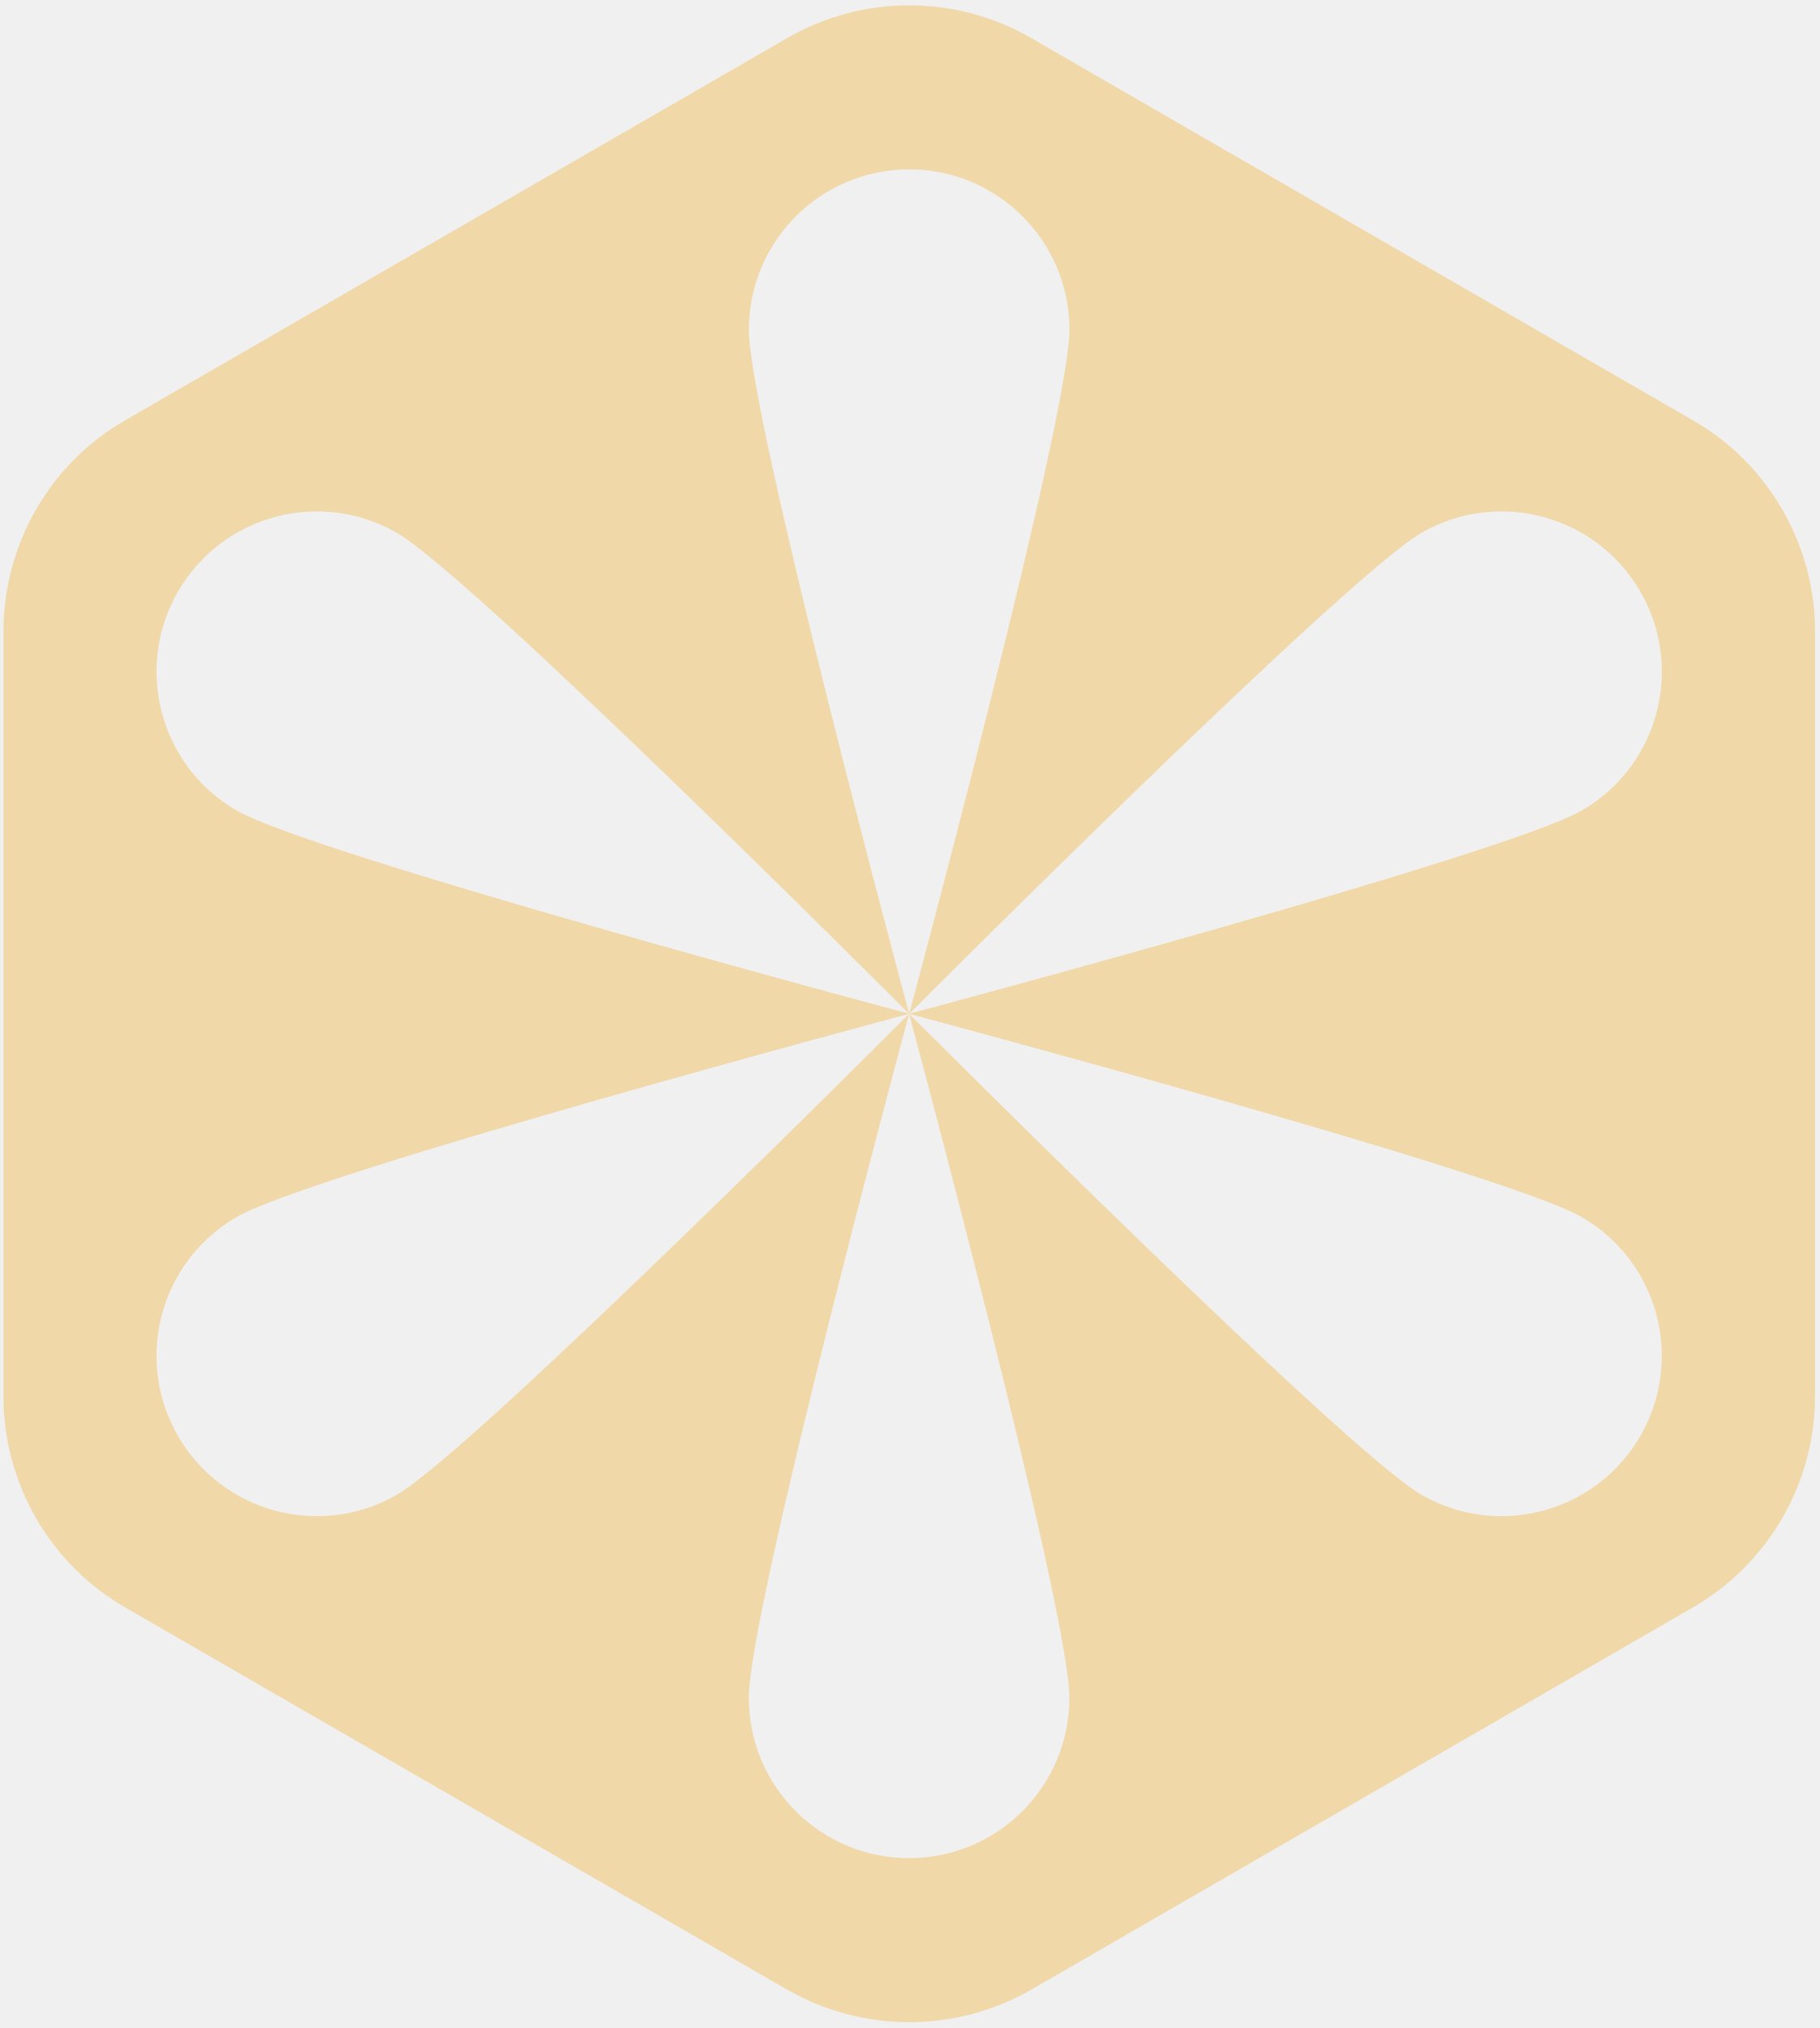
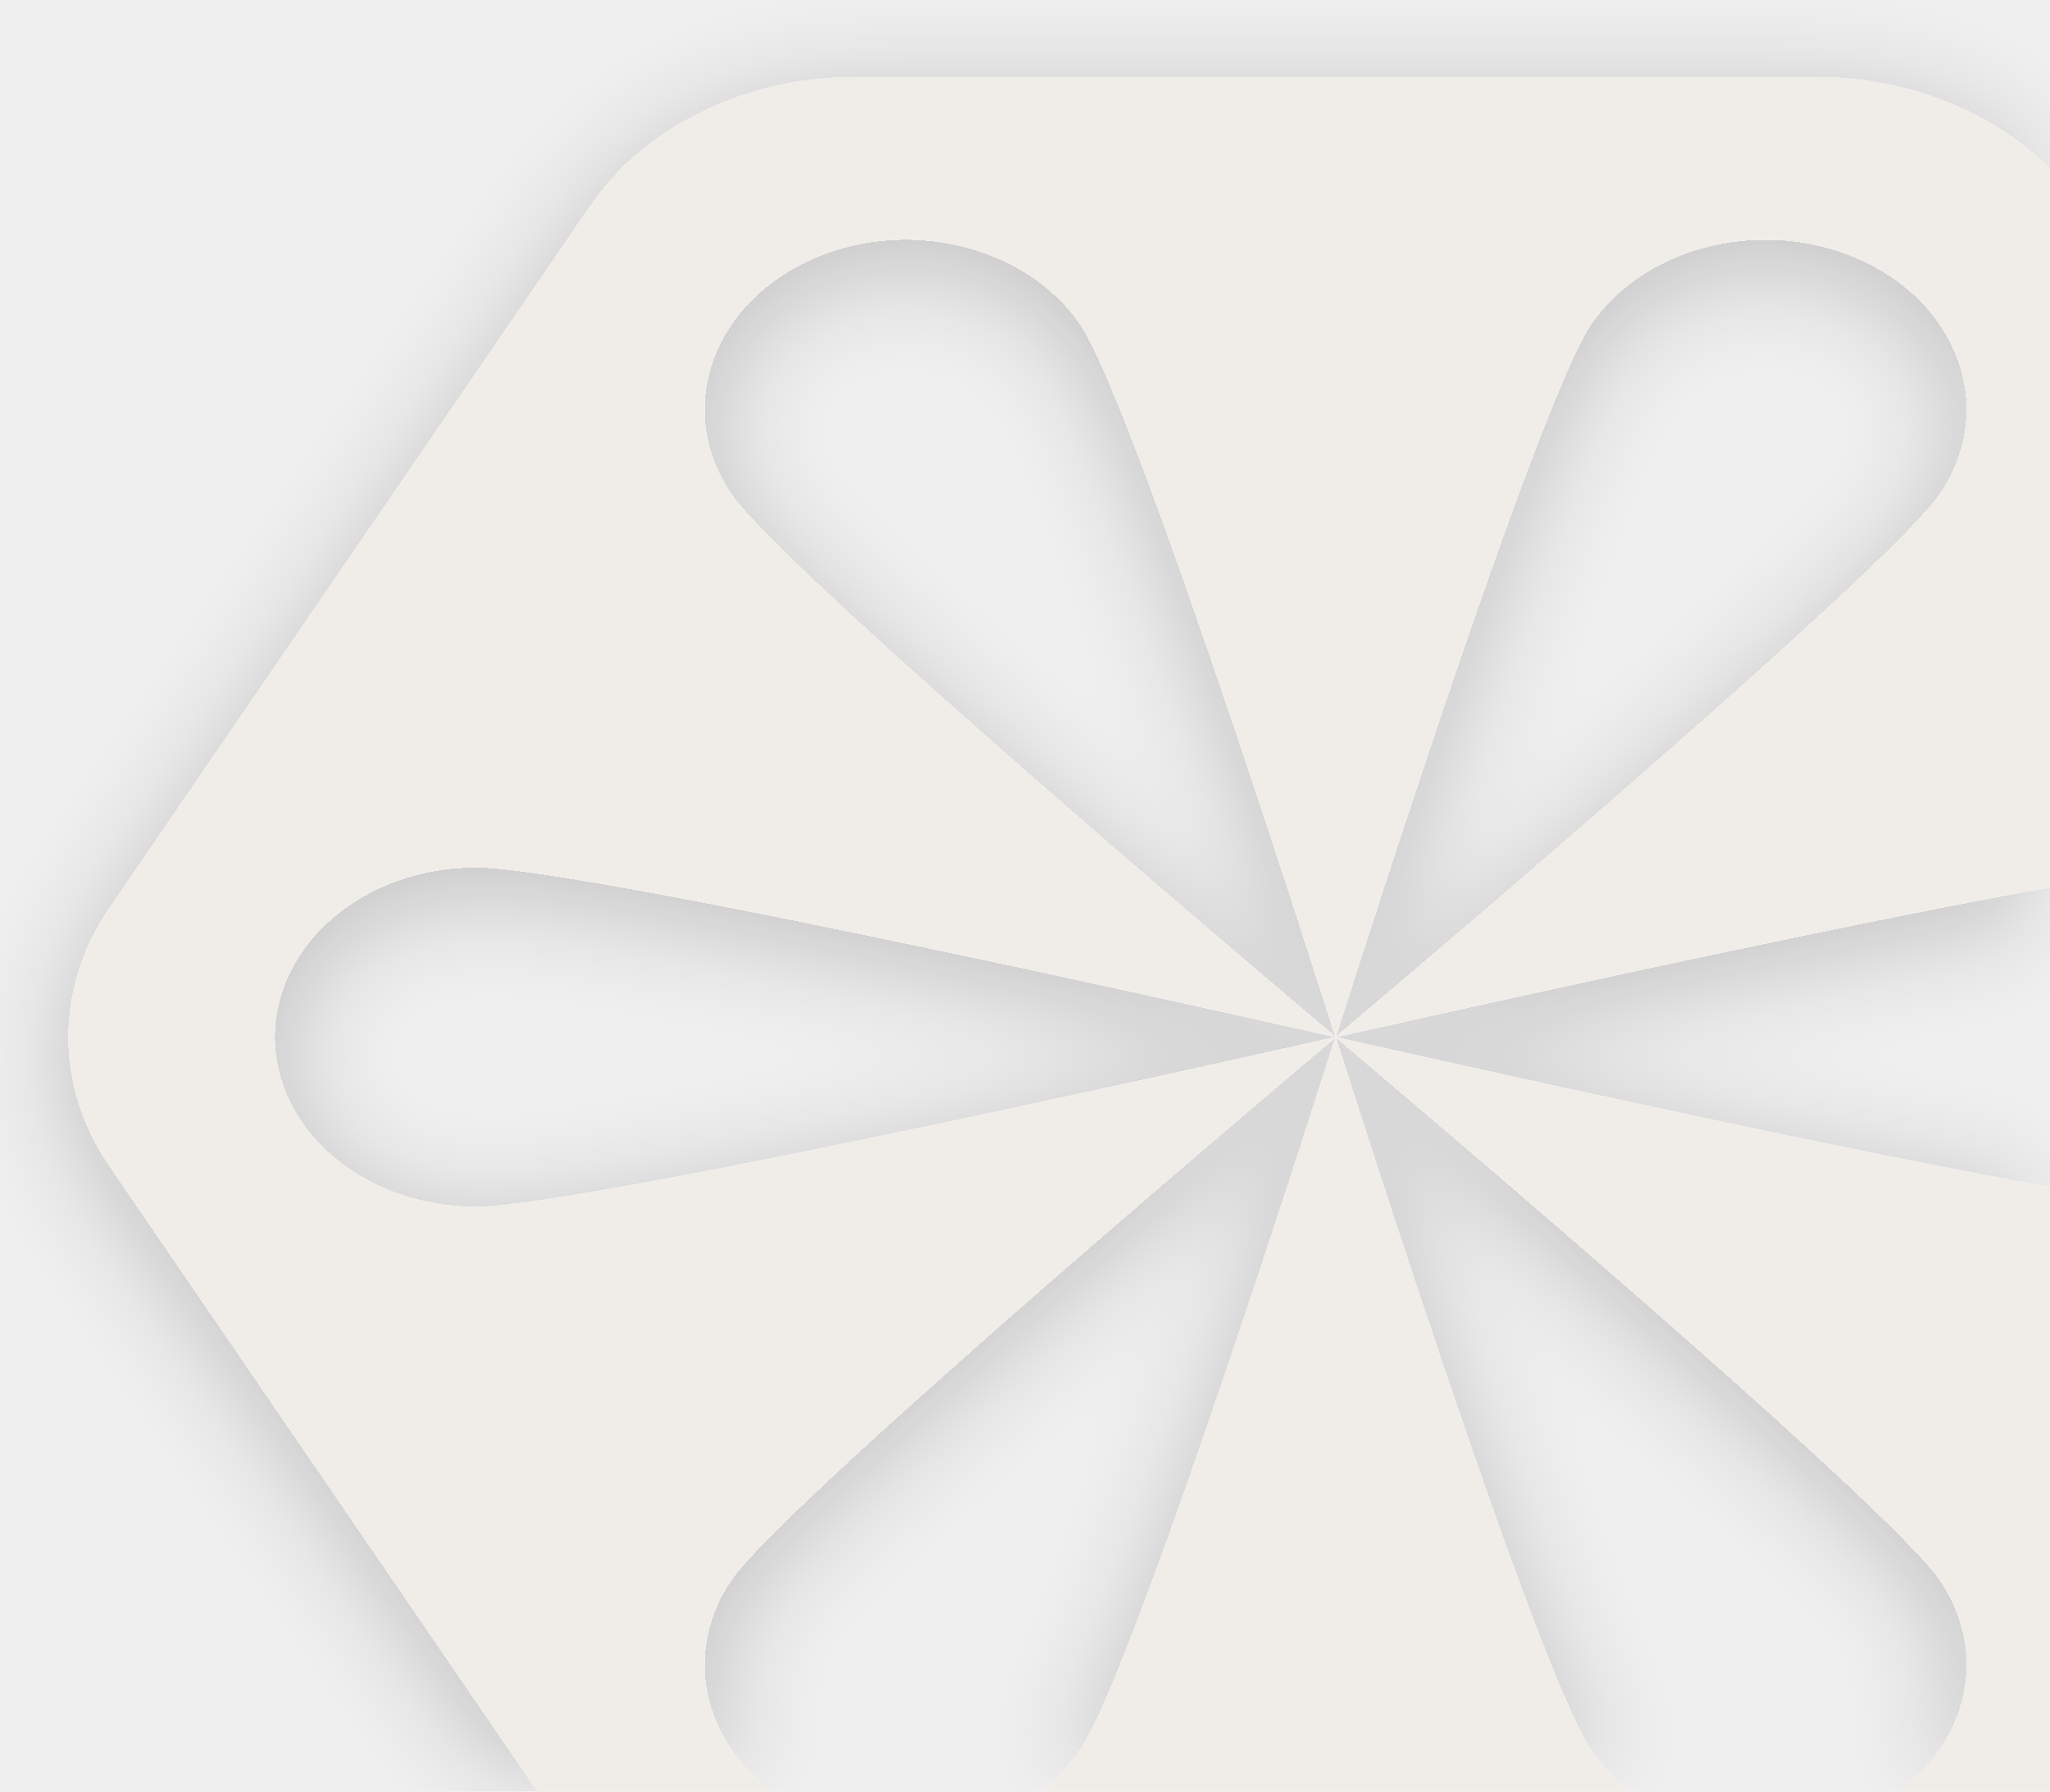
- <svg xmlns="http://www.w3.org/2000/svg" width="1102" height="1228" viewBox="0 0 1102 1228" fill="none">
-   <path d="M1025.34 254.55L624.55 23.07C578.83 -3.39 522.46 -3.39 476.77 23.07L75.74 254.55C30.05 280.8 2.1 329.72 2.1 382.44V845.4C2.1 898.12 30.06 946.83 75.74 973.3L476.78 1204.78C522.46 1231.04 578.83 1231.04 624.56 1204.78L1025.35 973.3C1071.03 946.83 1099.24 898.13 1099.24 845.4V382.44C1099.24 329.72 1071.03 280.8 1025.35 254.55H1025.34ZM550.62 102.55C604.26 102.55 647.7 146.04 647.7 199.63C647.7 253.22 551.94 608.95 550.66 613.84L550.62 613.88C550.62 613.88 453.54 253.26 453.54 199.63C453.54 146 497.03 102.55 550.62 102.55ZM107.79 358.21C134.59 311.78 193.98 295.88 240.41 322.67C286.38 349.22 545.44 608.74 550.5 613.83C544.95 612.38 189.39 517.41 143.33 490.82C96.9 464.02 81 404.63 107.79 358.2V358.21ZM550.58 1125.17C496.99 1125.17 453.5 1081.72 453.5 1028.09C453.5 974.46 549.09 619.51 550.54 613.96C546.48 617.98 286.47 878.45 240.41 905.08C193.98 931.88 134.59 915.97 107.79 869.54C80.99 823.07 96.9 763.72 143.33 736.92C189.43 710.25 545.65 615.2 550.54 613.91L550.58 613.87C550.58 613.87 647.66 974.49 647.66 1028.08C647.66 1081.67 604.21 1125.16 550.58 1125.16V1125.17ZM993.45 869.55C966.61 915.98 907.26 931.88 860.83 905.09C814.78 878.46 554.72 617.99 550.66 613.93C555.55 615.21 911.81 710.27 957.91 736.94C1004.34 763.74 1020.24 823.09 993.44 869.56L993.45 869.55ZM957.92 490.83C911.86 517.42 556.26 612.39 550.71 613.84C555.76 608.75 814.87 349.23 860.84 322.68C907.27 295.88 966.62 311.79 993.46 358.22C1020.26 404.65 1004.35 464.04 957.93 490.84L957.92 490.83Z" fill="#F0D8A8" />
+ <svg xmlns="http://www.w3.org/2000/svg" width="538" height="470" viewBox="0 0 538 470" fill="none">
+   <g clip-path="url(#clip0_107_2)">
+     <mask id="mask0_107_2" style="mask-type:alpha" maskUnits="userSpaceOnUse" x="-194" y="-200" width="732" height="670">
+       <path d="M-194 -199.02H538V470H-194V-199.02Z" fill="#D9D9D9" />
+     </mask>
+     <g mask="url(#mask0_107_2)">
+       <g filter="url(#filter0_d_107_2)">
+         <path d="M154.852 54.168L28.806 238.183C14.398 259.175 14.398 285.056 28.806 306.034L154.852 490.16C169.146 511.138 195.784 523.97 224.492 523.97H476.585C505.292 523.97 531.816 511.133 546.229 490.16L672.276 306.03C686.575 285.056 686.575 259.175 672.276 238.179L546.229 54.163C531.816 33.19 505.297 20.238 476.585 20.238H224.492C195.784 20.238 169.146 33.191 154.852 54.164V54.168ZM72.085 272.127C72.085 247.499 95.766 227.554 124.947 227.554C154.128 227.554 347.832 271.521 350.495 272.109L350.516 272.127C350.516 272.127 154.15 316.7 124.947 316.7C95.744 316.7 72.085 296.732 72.085 272.127ZM211.298 475.445C186.016 463.14 177.358 435.872 191.945 414.555C206.403 393.449 347.717 274.506 350.489 272.182C349.7 274.731 297.986 437.979 283.507 459.127C268.914 480.445 236.575 487.744 211.292 475.445H211.298ZM628.926 272.146C628.926 296.75 605.266 316.718 576.064 316.718C546.861 316.718 353.582 272.83 350.56 272.164C352.749 274.028 494.581 393.407 509.082 414.555C523.675 435.872 515.012 463.14 489.729 475.445C464.425 487.749 432.108 480.445 417.515 459.127C402.992 437.961 351.235 274.409 350.533 272.164L350.511 272.146C350.511 272.146 546.877 227.573 576.058 227.573C605.239 227.573 628.921 247.523 628.921 272.146H628.926ZM489.735 68.81C515.017 81.133 523.675 108.382 509.087 129.7C494.586 150.843 352.754 270.245 350.544 272.109C351.241 269.863 403.003 106.293 417.525 85.127C432.119 63.81 464.436 56.51 489.74 68.814L489.735 68.81ZM283.513 85.123C297.992 106.27 349.705 269.537 350.495 272.086C347.723 269.768 206.408 150.802 191.951 129.695C177.358 108.378 186.021 81.128 211.303 68.805C236.586 56.501 268.925 63.805 283.518 85.118L283.513 85.123Z" fill="#F0D8A8" fill-opacity="0.1" />
+       </g>
+     </g>
+   </g>
+   <defs>
+     <filter id="filter0_d_107_2" x="-12" y="-4.762" width="725" height="563.732" filterUnits="userSpaceOnUse" color-interpolation-filters="sRGB">
+       <feFlood flood-opacity="0" result="BackgroundImageFix" />
+       <feColorMatrix in="SourceAlpha" type="matrix" values="0 0 0 0 0 0 0 0 0 0 0 0 0 0 0 0 0 0 127 0" result="hardAlpha" />
+       <feOffset dy="5" />
+       <feGaussianBlur stdDeviation="15" />
+       <feComposite in2="hardAlpha" operator="out" />
+       <feColorMatrix type="matrix" values="0 0 0 0 0 0 0 0 0 0 0 0 0 0 0 0 0 0 0.2 0" />
+       <feBlend mode="normal" in2="BackgroundImageFix" result="effect1_dropShadow_107_2" />
+       <feBlend mode="normal" in="SourceGraphic" in2="effect1_dropShadow_107_2" result="shape" />
+     </filter>
+     <clipPath id="clip0_107_2">
+       <rect width="538" height="470" fill="white" />
+     </clipPath>
+   </defs>
</svg>
